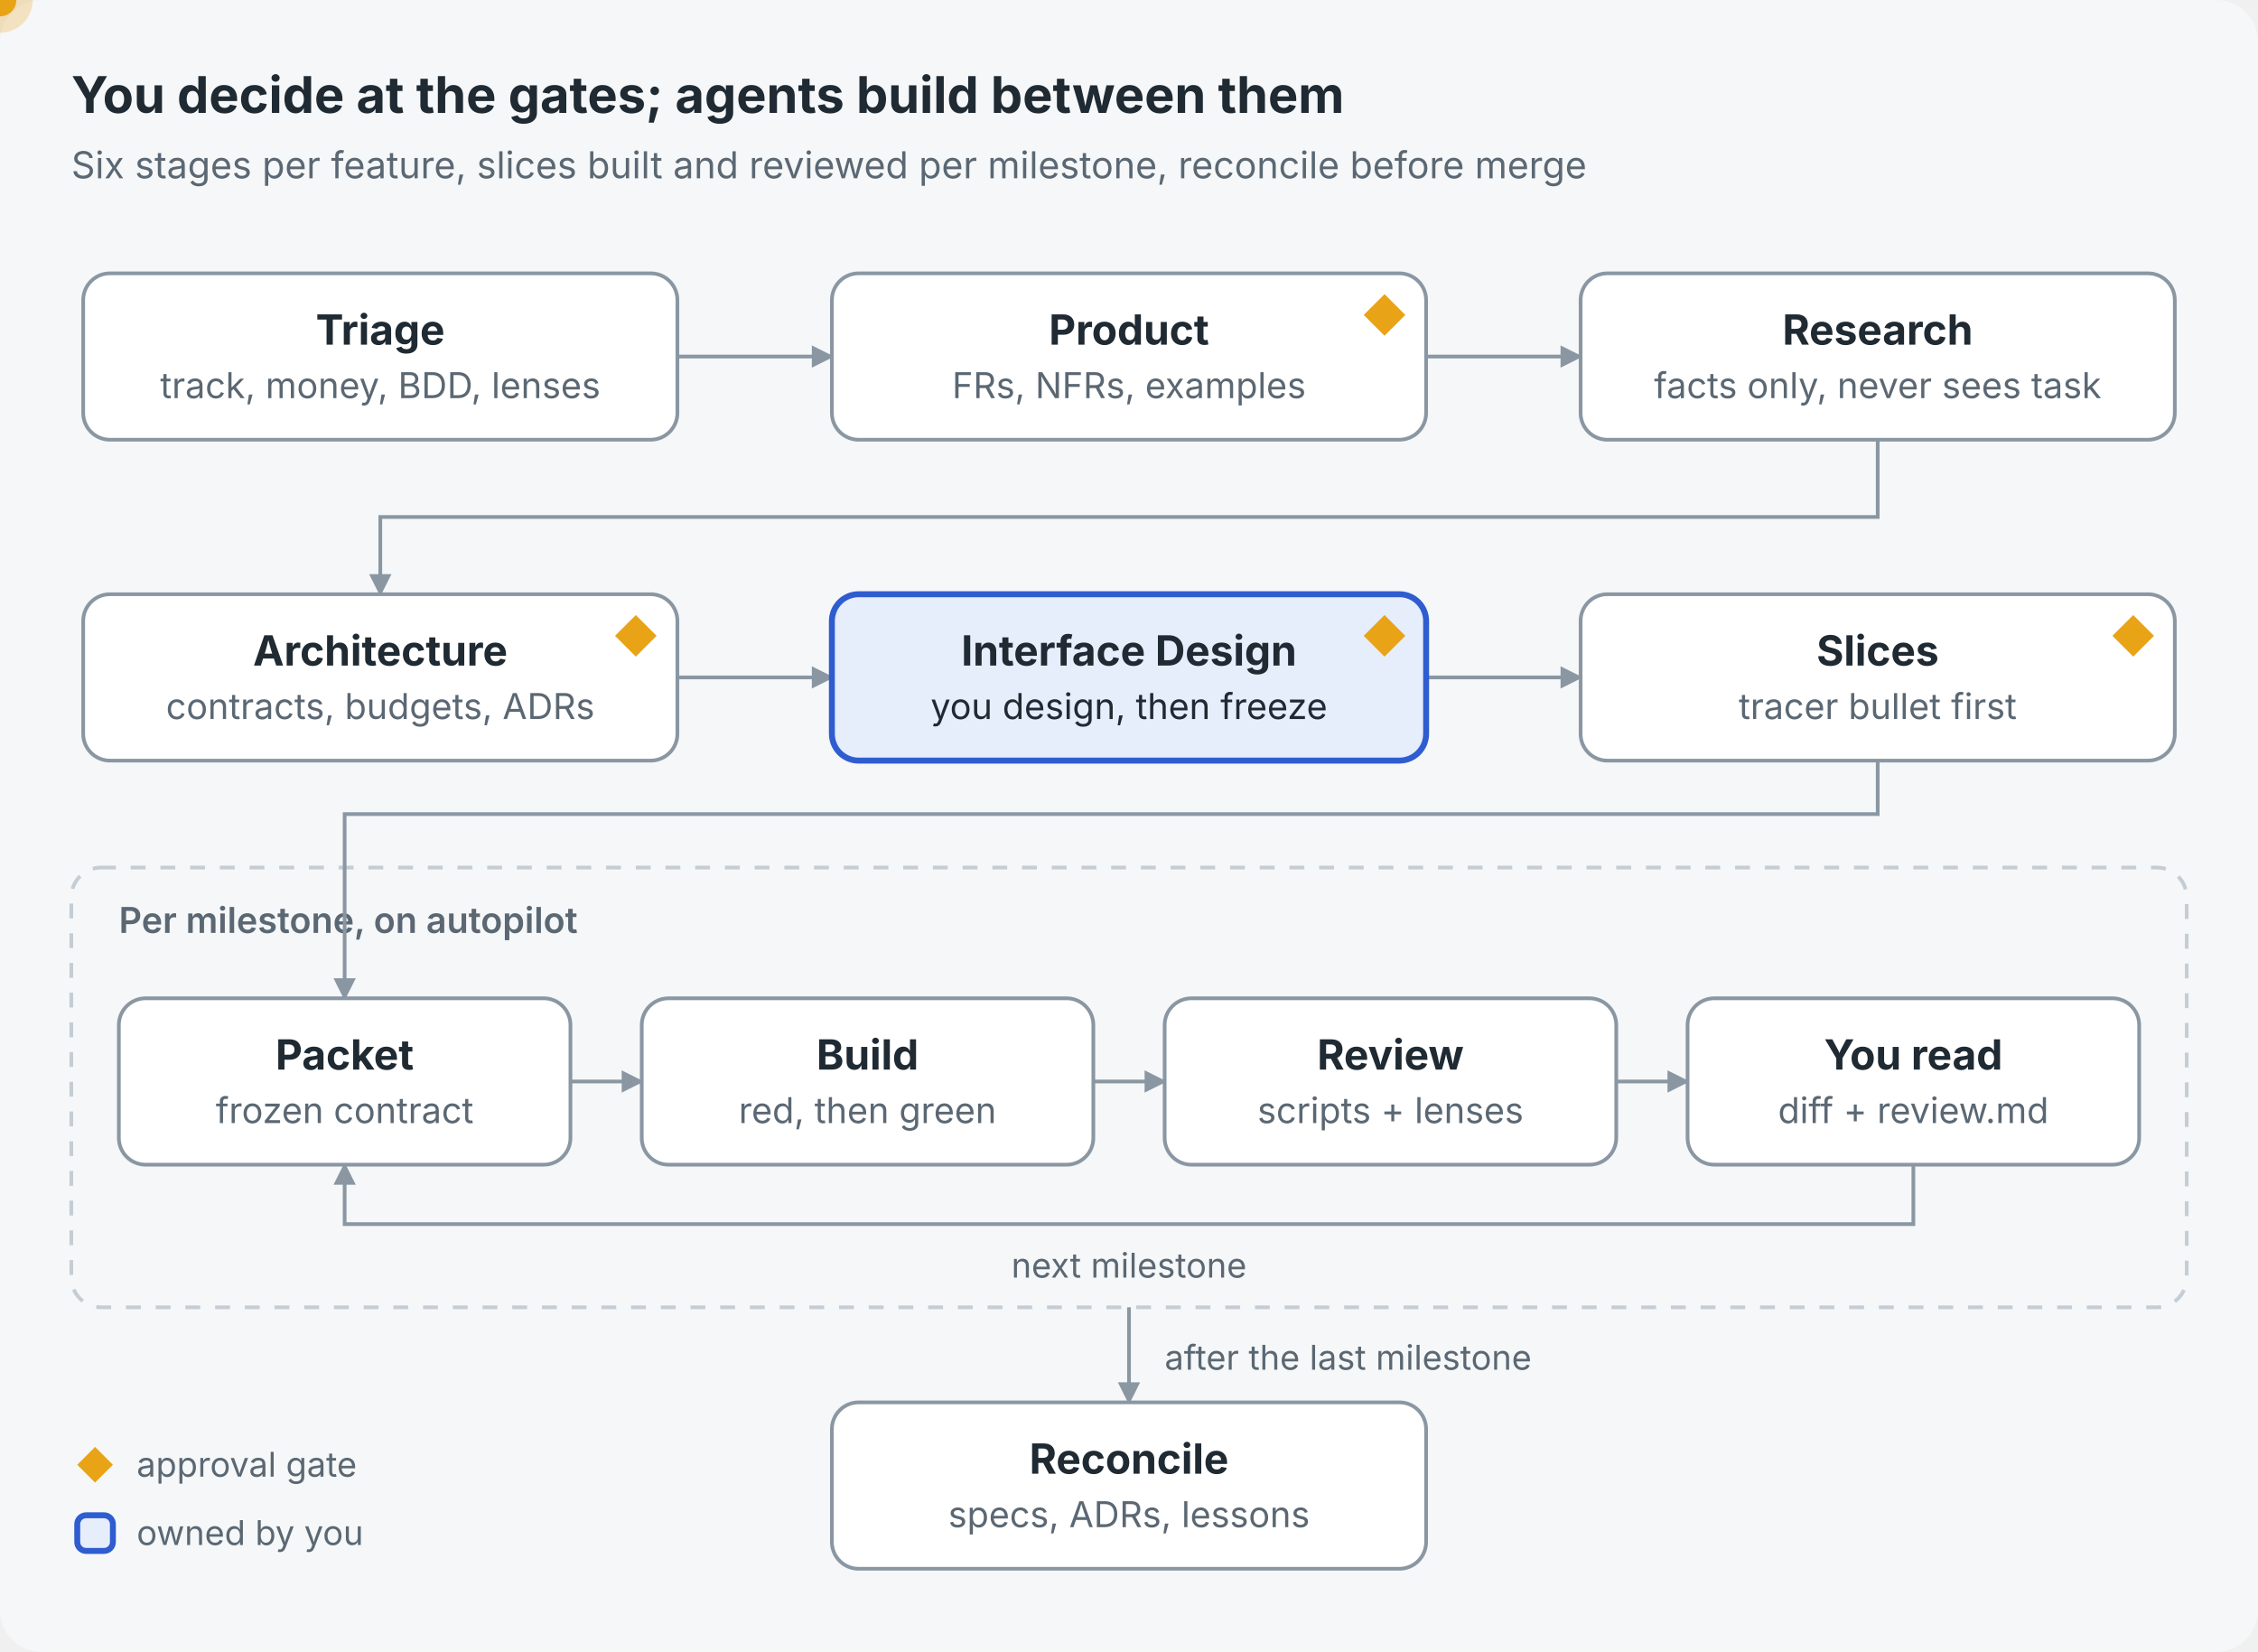
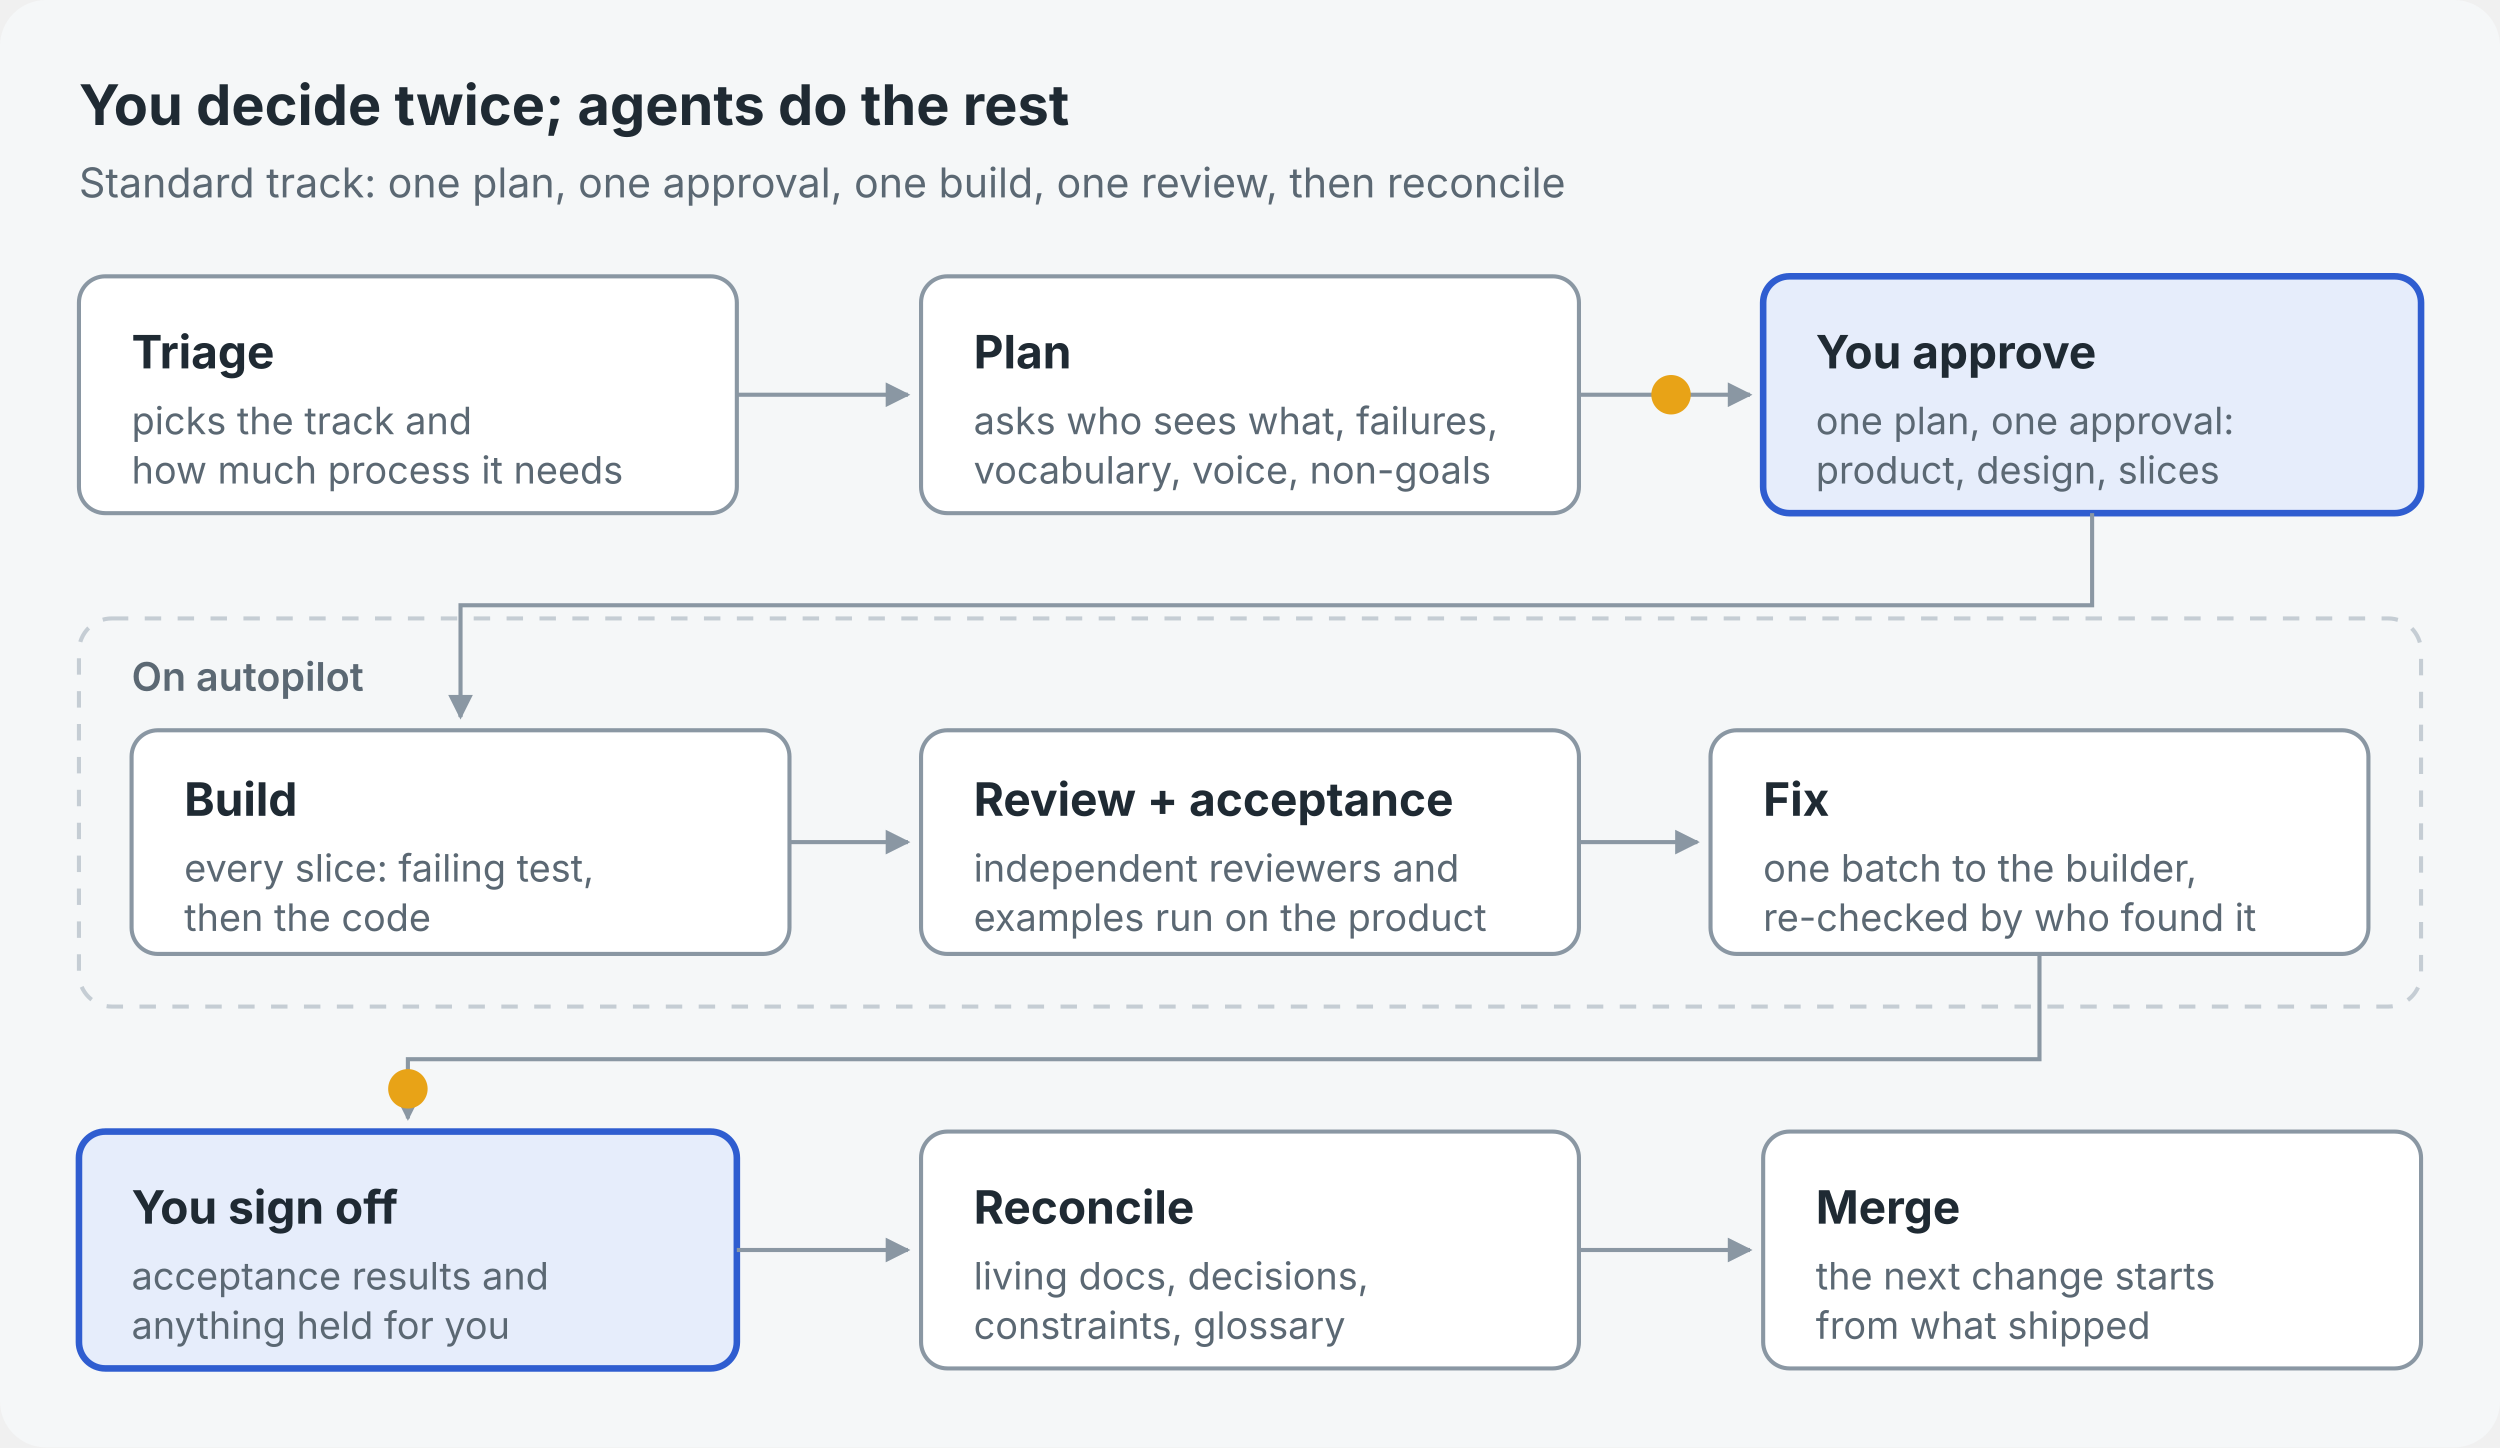
- <svg xmlns="http://www.w3.org/2000/svg" viewBox="0 0 760 556" width="760" height="556" role="img" aria-label="The factory loop: six stages per feature, four steps per slice, reconcile after merge">
+ <svg xmlns="http://www.w3.org/2000/svg" viewBox="0 0 760 440" width="760" height="440" role="img" aria-label="The factory loop on the standard track: triage, plan with discovery questions, one approval, build every slice test-first, review with acceptance, sign off, reconcile">
  <style>
    text { font-family: Inter, -apple-system, "Segoe UI", Helvetica, Arial, sans-serif; }
    .bg { fill: #F5F7F8; }
    .ink { fill: #1F2A33; }
    .quiet { fill: #5B6873; }
    .box { fill: #FFFFFF; stroke: #8A97A3; stroke-width: 1.25; }
    .you { fill: #E6EDFB; stroke: #2F5DD0; stroke-width: 2; }
    .line { fill: none; stroke: #8A97A3; stroke-width: 1.25; }
    .head { fill: #8A97A3; }
    .group { fill: none; stroke: #C5CDD4; stroke-width: 1.25; stroke-dasharray: 5 5; }
    .gate { fill: #E8A317; }
-     .token { fill: #E8A317; }
-     .halo { fill: #E8A317; opacity: 0.25; }
    @media (prefers-color-scheme: dark) {
      .bg { fill: #15191D; }
      .ink { fill: #E6EAEE; }
      .quiet { fill: #9AA6B1; }
      .box { fill: #1C2228; stroke: #5E6B76; }
      .you { fill: #1D2A44; stroke: #6F95F0; }
      .line { stroke: #5E6B76; }
      .head { fill: #5E6B76; }
      .group { stroke: #36404A; }
    }
  </style>
  <defs>
    <marker id="arrow" viewBox="0 0 10 10" refX="9" refY="5" markerWidth="6" markerHeight="6" orient="auto-start-reverse">
      <path class="head" d="M0 0L10 5L0 10z" />
    </marker>
  </defs>
-   <rect class="bg" x="0" y="0" width="760" height="556" rx="14" />
-   <text class="ink" x="24" y="38" font-size="17" font-weight="700">You decide at the gates; agents build between them</text>
-   <text class="quiet" x="24" y="60" font-size="12.5">Six stages per feature, slices built and reviewed per milestone, reconcile before merge</text>
-   <rect class="group" x="24" y="292" width="712" height="148" rx="10" />
-   <text class="quiet" x="40" y="314" font-size="12" font-weight="600">Per milestone, on autopilot</text>
-   <path class="line" d="M228 120H280" marker-end="url(#arrow)" />
+   <rect class="bg" x="0" y="0" width="760" height="440" rx="14" />
+   <text class="ink" x="24" y="38" font-size="17" font-weight="700">You decide twice; agents do the rest</text>
+   <text class="quiet" x="24" y="60" font-size="12.5">Standard track: one plan, one approval, one build, one review, then reconcile</text>
+   <rect class="box" x="24" y="84" width="200" height="72" rx="8" />
+   <text class="ink" x="40" y="112" font-size="14" font-weight="700">Triage</text>
+   <text class="quiet" x="40" y="132" font-size="11.5">picks the track and</text>
+   <text class="quiet" x="40" y="147" font-size="11.5">how much process it needs</text>
+   <rect class="box" x="280" y="84" width="200" height="72" rx="8" />
+   <text class="ink" x="296" y="112" font-size="14" font-weight="700">Plan</text>
+   <text class="quiet" x="296" y="132" font-size="11.5">asks who sees what, failures,</text>
+   <text class="quiet" x="296" y="147" font-size="11.5">vocabulary, voice, non-goals</text>
+   <rect class="you" x="536" y="84" width="200" height="72" rx="8" />
+   <text class="ink" x="552" y="112" font-size="14" font-weight="700">You approve</text>
+   <text class="quiet" x="552" y="132" font-size="11.5">one plan, one approval:</text>
+   <text class="quiet" x="552" y="147" font-size="11.5">product, design, slices</text>
+   <path class="line" d="M224 120H276" marker-end="url(#arrow)" />
  <path class="line" d="M480 120H532" marker-end="url(#arrow)" />
-   <path class="line" d="M632 148V174H128V200" marker-end="url(#arrow)" />
-   <path class="line" d="M228 228H280" marker-end="url(#arrow)" />
-   <path class="line" d="M480 228H532" marker-end="url(#arrow)" />
-   <path class="line" d="M632 256V274H116V336" marker-end="url(#arrow)" />
-   <path class="line" d="M192 364H216" marker-end="url(#arrow)" />
-   <path class="line" d="M368 364H392" marker-end="url(#arrow)" />
-   <path class="line" d="M544 364H568" marker-end="url(#arrow)" />
-   <path class="line" d="M644 392V412H116V392" marker-end="url(#arrow)" />
-   <path class="line" d="M380 440V472" marker-end="url(#arrow)" />
-   <text class="quiet" x="380" y="430" font-size="11.5" text-anchor="middle">next milestone</text>
-   <text class="quiet" x="392" y="461" font-size="11.5">after the last milestone</text>
-   <rect class="box" x="28" y="92" width="200" height="56" rx="9" />
-   <rect class="box" x="280" y="92" width="200" height="56" rx="9" />
-   <rect class="box" x="532" y="92" width="200" height="56" rx="9" />
-   <rect class="box" x="28" y="200" width="200" height="56" rx="9" />
-   <rect class="you" x="280" y="200" width="200" height="56" rx="9" />
-   <rect class="box" x="532" y="200" width="200" height="56" rx="9" />
-   <rect class="box" x="40" y="336" width="152" height="56" rx="9" />
-   <rect class="box" x="216" y="336" width="152" height="56" rx="9" />
-   <rect class="box" x="392" y="336" width="152" height="56" rx="9" />
-   <rect class="box" x="568" y="336" width="152" height="56" rx="9" />
-   <rect class="box" x="280" y="472" width="200" height="56" rx="9" />
-   <path class="gate" d="M466 99l7 7l-7 7l-7-7z" />
-   <path class="gate" d="M214 207l7 7l-7 7l-7-7z" />
-   <path class="gate" d="M466 207l7 7l-7 7l-7-7z" />
-   <path class="gate" d="M718 207l7 7l-7 7l-7-7z" />
-   <g>
-     <circle class="halo" r="11" cx="0" cy="0" />
-     <circle class="token" r="5.5" cx="0" cy="0" />
-     <animateMotion dur="18s" repeatCount="indefinite" calcMode="linear" path="M128 120H632V174H128V228H632V274H116V364H644V412H116V364H644V412H380V500" />
-   </g>
-   <text class="ink" x="128" y="116" font-size="14" font-weight="700" text-anchor="middle">Triage</text>
-   <text class="quiet" x="128" y="134" font-size="12" text-anchor="middle">track, money, BDD, lenses</text>
-   <text class="ink" x="380" y="116" font-size="14" font-weight="700" text-anchor="middle">Product</text>
-   <text class="quiet" x="380" y="134" font-size="12" text-anchor="middle">FRs, NFRs, examples</text>
-   <text class="ink" x="632" y="116" font-size="14" font-weight="700" text-anchor="middle">Research</text>
-   <text class="quiet" x="632" y="134" font-size="12" text-anchor="middle">facts only, never sees task</text>
-   <text class="ink" x="128" y="224" font-size="14" font-weight="700" text-anchor="middle">Architecture</text>
-   <text class="quiet" x="128" y="242" font-size="12" text-anchor="middle">contracts, budgets, ADRs</text>
-   <text class="ink" x="380" y="224" font-size="14" font-weight="700" text-anchor="middle">Interface Design</text>
-   <text class="ink" x="380" y="242" font-size="12" text-anchor="middle">you design, then freeze</text>
-   <text class="ink" x="632" y="224" font-size="14" font-weight="700" text-anchor="middle">Slices</text>
-   <text class="quiet" x="632" y="242" font-size="12" text-anchor="middle">tracer bullet first</text>
-   <text class="ink" x="116" y="360" font-size="14" font-weight="700" text-anchor="middle">Packet</text>
-   <text class="quiet" x="116" y="378" font-size="12" text-anchor="middle">frozen contract</text>
-   <text class="ink" x="292" y="360" font-size="14" font-weight="700" text-anchor="middle">Build</text>
-   <text class="quiet" x="292" y="378" font-size="12" text-anchor="middle">red, then green</text>
-   <text class="ink" x="468" y="360" font-size="14" font-weight="700" text-anchor="middle">Review</text>
-   <text class="quiet" x="468" y="378" font-size="12" text-anchor="middle">scripts + lenses</text>
-   <text class="ink" x="644" y="360" font-size="14" font-weight="700" text-anchor="middle">You read</text>
-   <text class="quiet" x="644" y="378" font-size="12" text-anchor="middle">diff + review.md</text>
-   <text class="ink" x="380" y="496" font-size="14" font-weight="700" text-anchor="middle">Reconcile</text>
-   <text class="quiet" x="380" y="514" font-size="12" text-anchor="middle">specs, ADRs, lessons</text>
-   <path class="gate" d="M32 487l6 6l-6 6l-6-6z" />
-   <text class="quiet" x="46" y="497" font-size="11.5">approval gate</text>
-   <rect class="you" x="26" y="510" width="12" height="12" rx="3" stroke-width="1.5" />
-   <text class="quiet" x="46" y="520" font-size="11.5">owned by you</text>
+   <circle class="gate" cx="508" cy="120" r="6" />
+   <rect class="group" x="24" y="188" width="712" height="118" rx="10" />
+   <text class="quiet" x="40" y="210" font-size="12" font-weight="600">On autopilot</text>
+   <rect class="box" x="40" y="222" width="200" height="68" rx="8" />
+   <text class="ink" x="56" y="248" font-size="14" font-weight="700">Build</text>
+   <text class="quiet" x="56" y="268" font-size="11.5">every slice: failing test,</text>
+   <text class="quiet" x="56" y="283" font-size="11.5">then the code</text>
+   <rect class="box" x="280" y="222" width="200" height="68" rx="8" />
+   <text class="ink" x="296" y="248" font-size="14" font-weight="700">Review + acceptance</text>
+   <text class="quiet" x="296" y="268" font-size="11.5">independent reviewers and</text>
+   <text class="quiet" x="296" y="283" font-size="11.5">examples run on the product</text>
+   <rect class="box" x="520" y="222" width="200" height="68" rx="8" />
+   <text class="ink" x="536" y="248" font-size="14" font-weight="700">Fix</text>
+   <text class="quiet" x="536" y="268" font-size="11.5">one batch to the builder,</text>
+   <text class="quiet" x="536" y="283" font-size="11.5">re-checked by who found it</text>
+   <path class="line" d="M636 156V184H140V218" marker-end="url(#arrow)" />
+   <path class="line" d="M240 256H276" marker-end="url(#arrow)" />
+   <path class="line" d="M480 256H516" marker-end="url(#arrow)" />
+   <rect class="you" x="24" y="344" width="200" height="72" rx="8" />
+   <text class="ink" x="40" y="372" font-size="14" font-weight="700">You sign off</text>
+   <text class="quiet" x="40" y="392" font-size="11.5">acceptance results and</text>
+   <text class="quiet" x="40" y="407" font-size="11.5">anything held for you</text>
+   <rect class="box" x="280" y="344" width="200" height="72" rx="8" />
+   <text class="ink" x="296" y="372" font-size="14" font-weight="700">Reconcile</text>
+   <text class="quiet" x="296" y="392" font-size="11.5">living docs, decisions,</text>
+   <text class="quiet" x="296" y="407" font-size="11.5">constraints, glossary</text>
+   <rect class="box" x="536" y="344" width="200" height="72" rx="8" />
+   <text class="ink" x="552" y="372" font-size="14" font-weight="700">Merge</text>
+   <text class="quiet" x="552" y="392" font-size="11.5">the next change starts</text>
+   <text class="quiet" x="552" y="407" font-size="11.5">from what shipped</text>
+   <path class="line" d="M620 290V322H124V340" marker-end="url(#arrow)" />
+   <circle class="gate" cx="124" cy="331" r="6" />
+   <path class="line" d="M224 380H276" marker-end="url(#arrow)" />
+   <path class="line" d="M480 380H532" marker-end="url(#arrow)" />
</svg>
